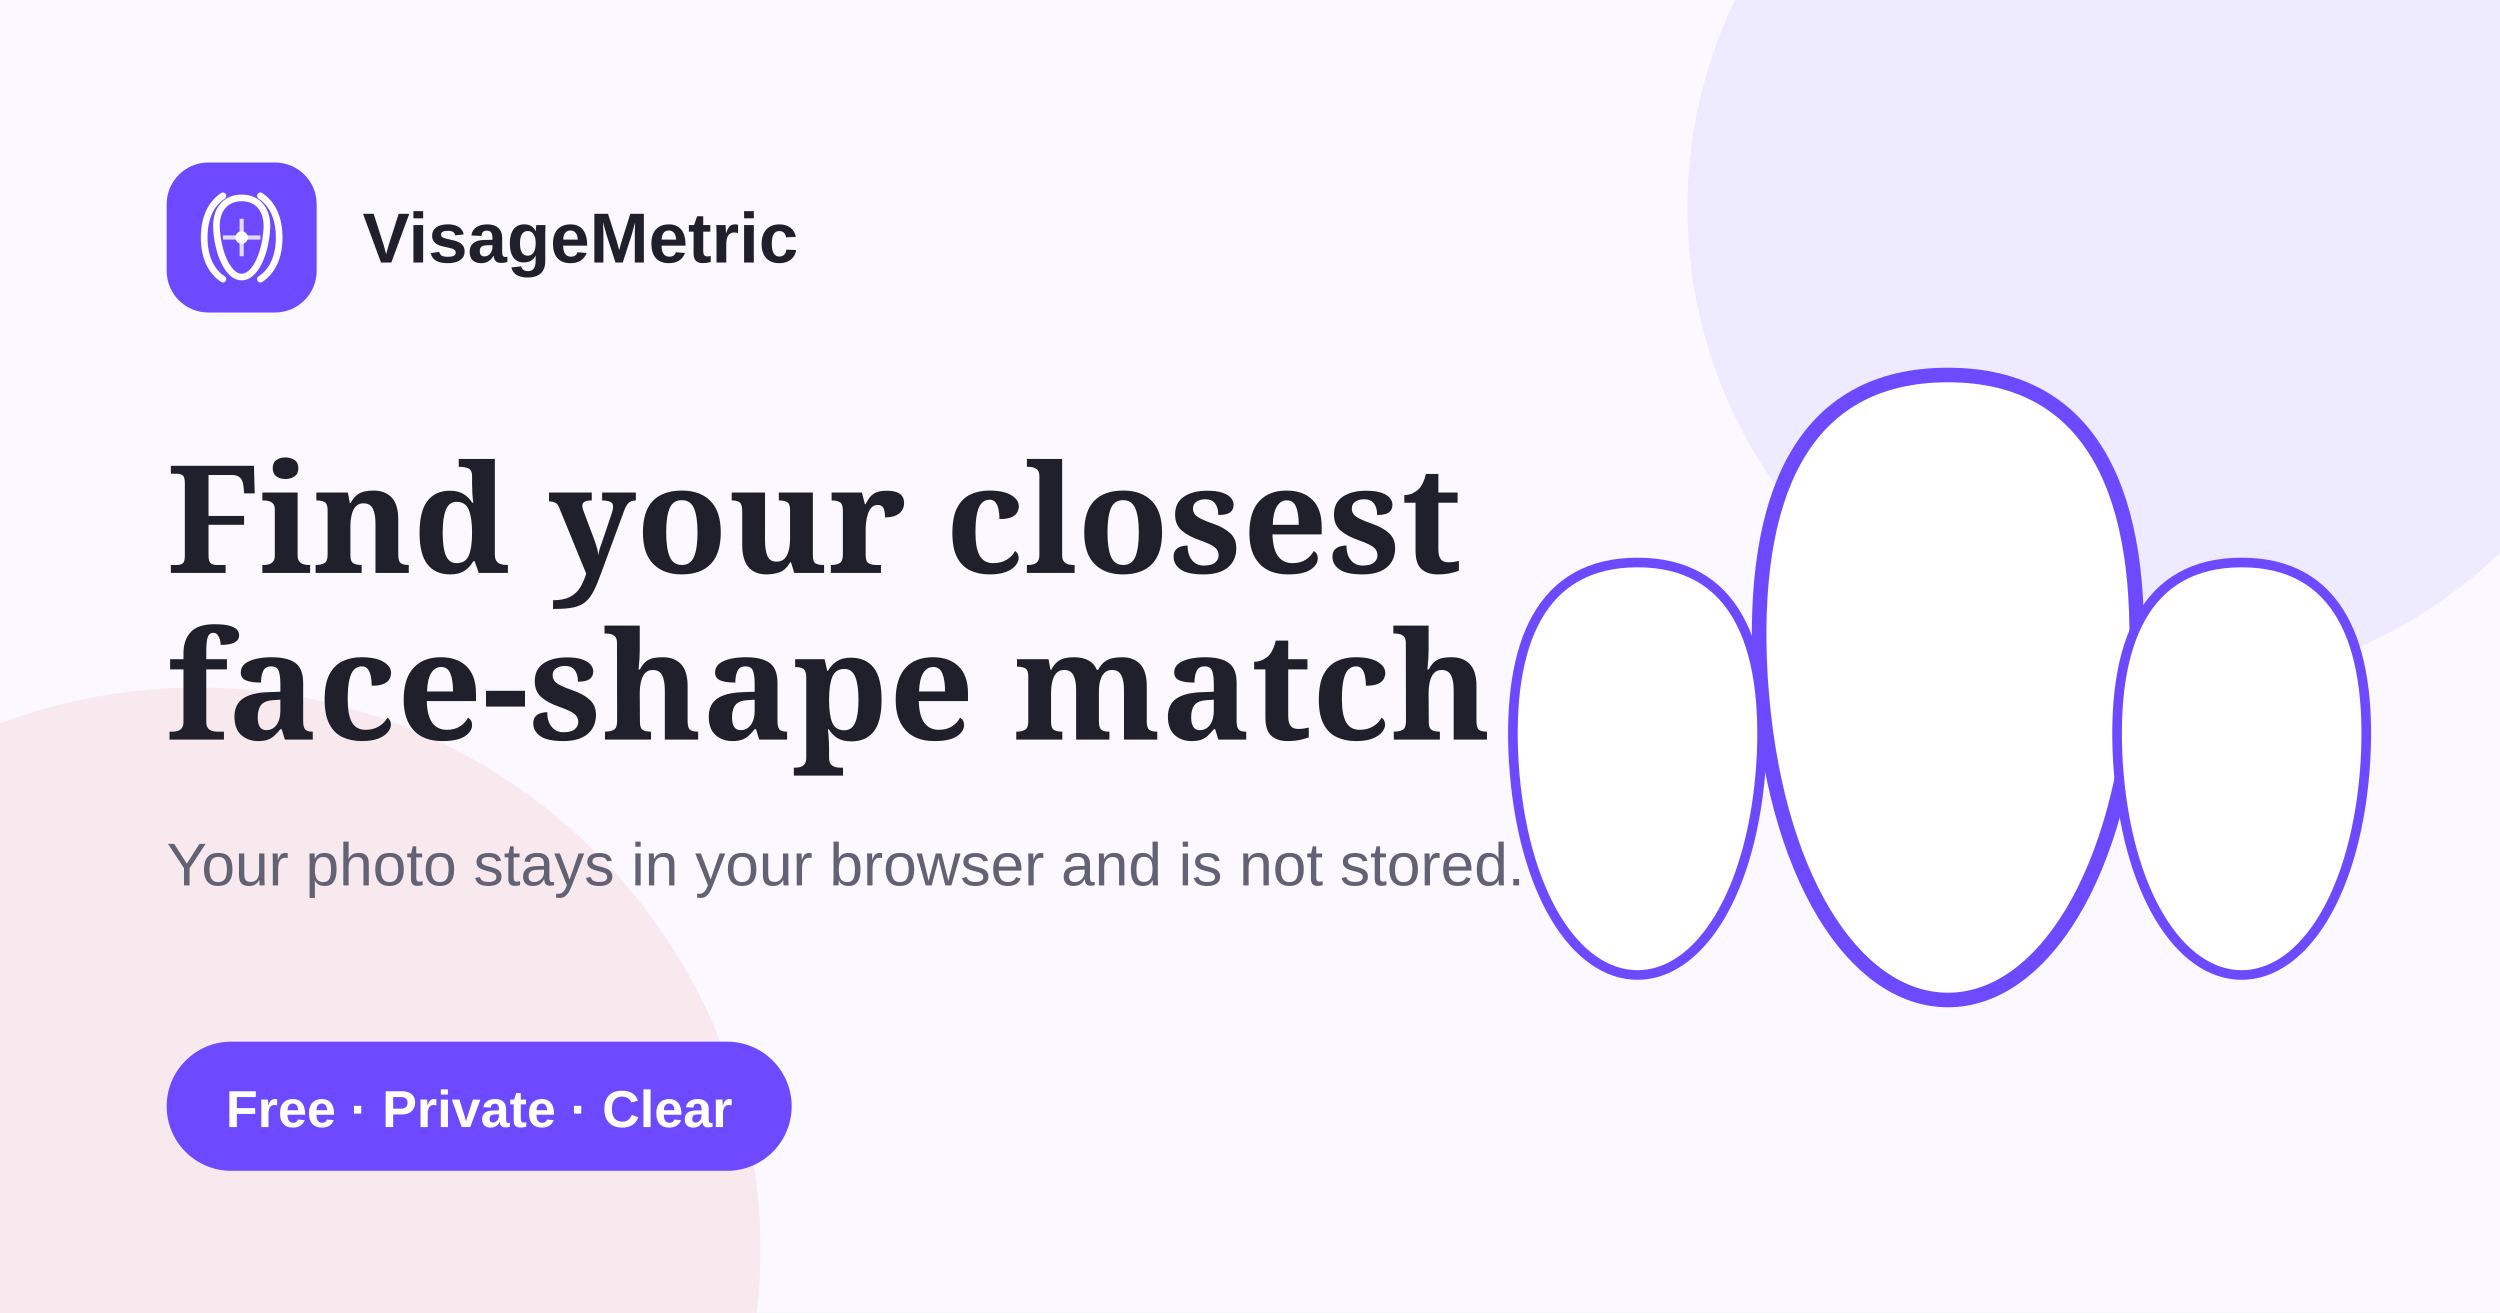
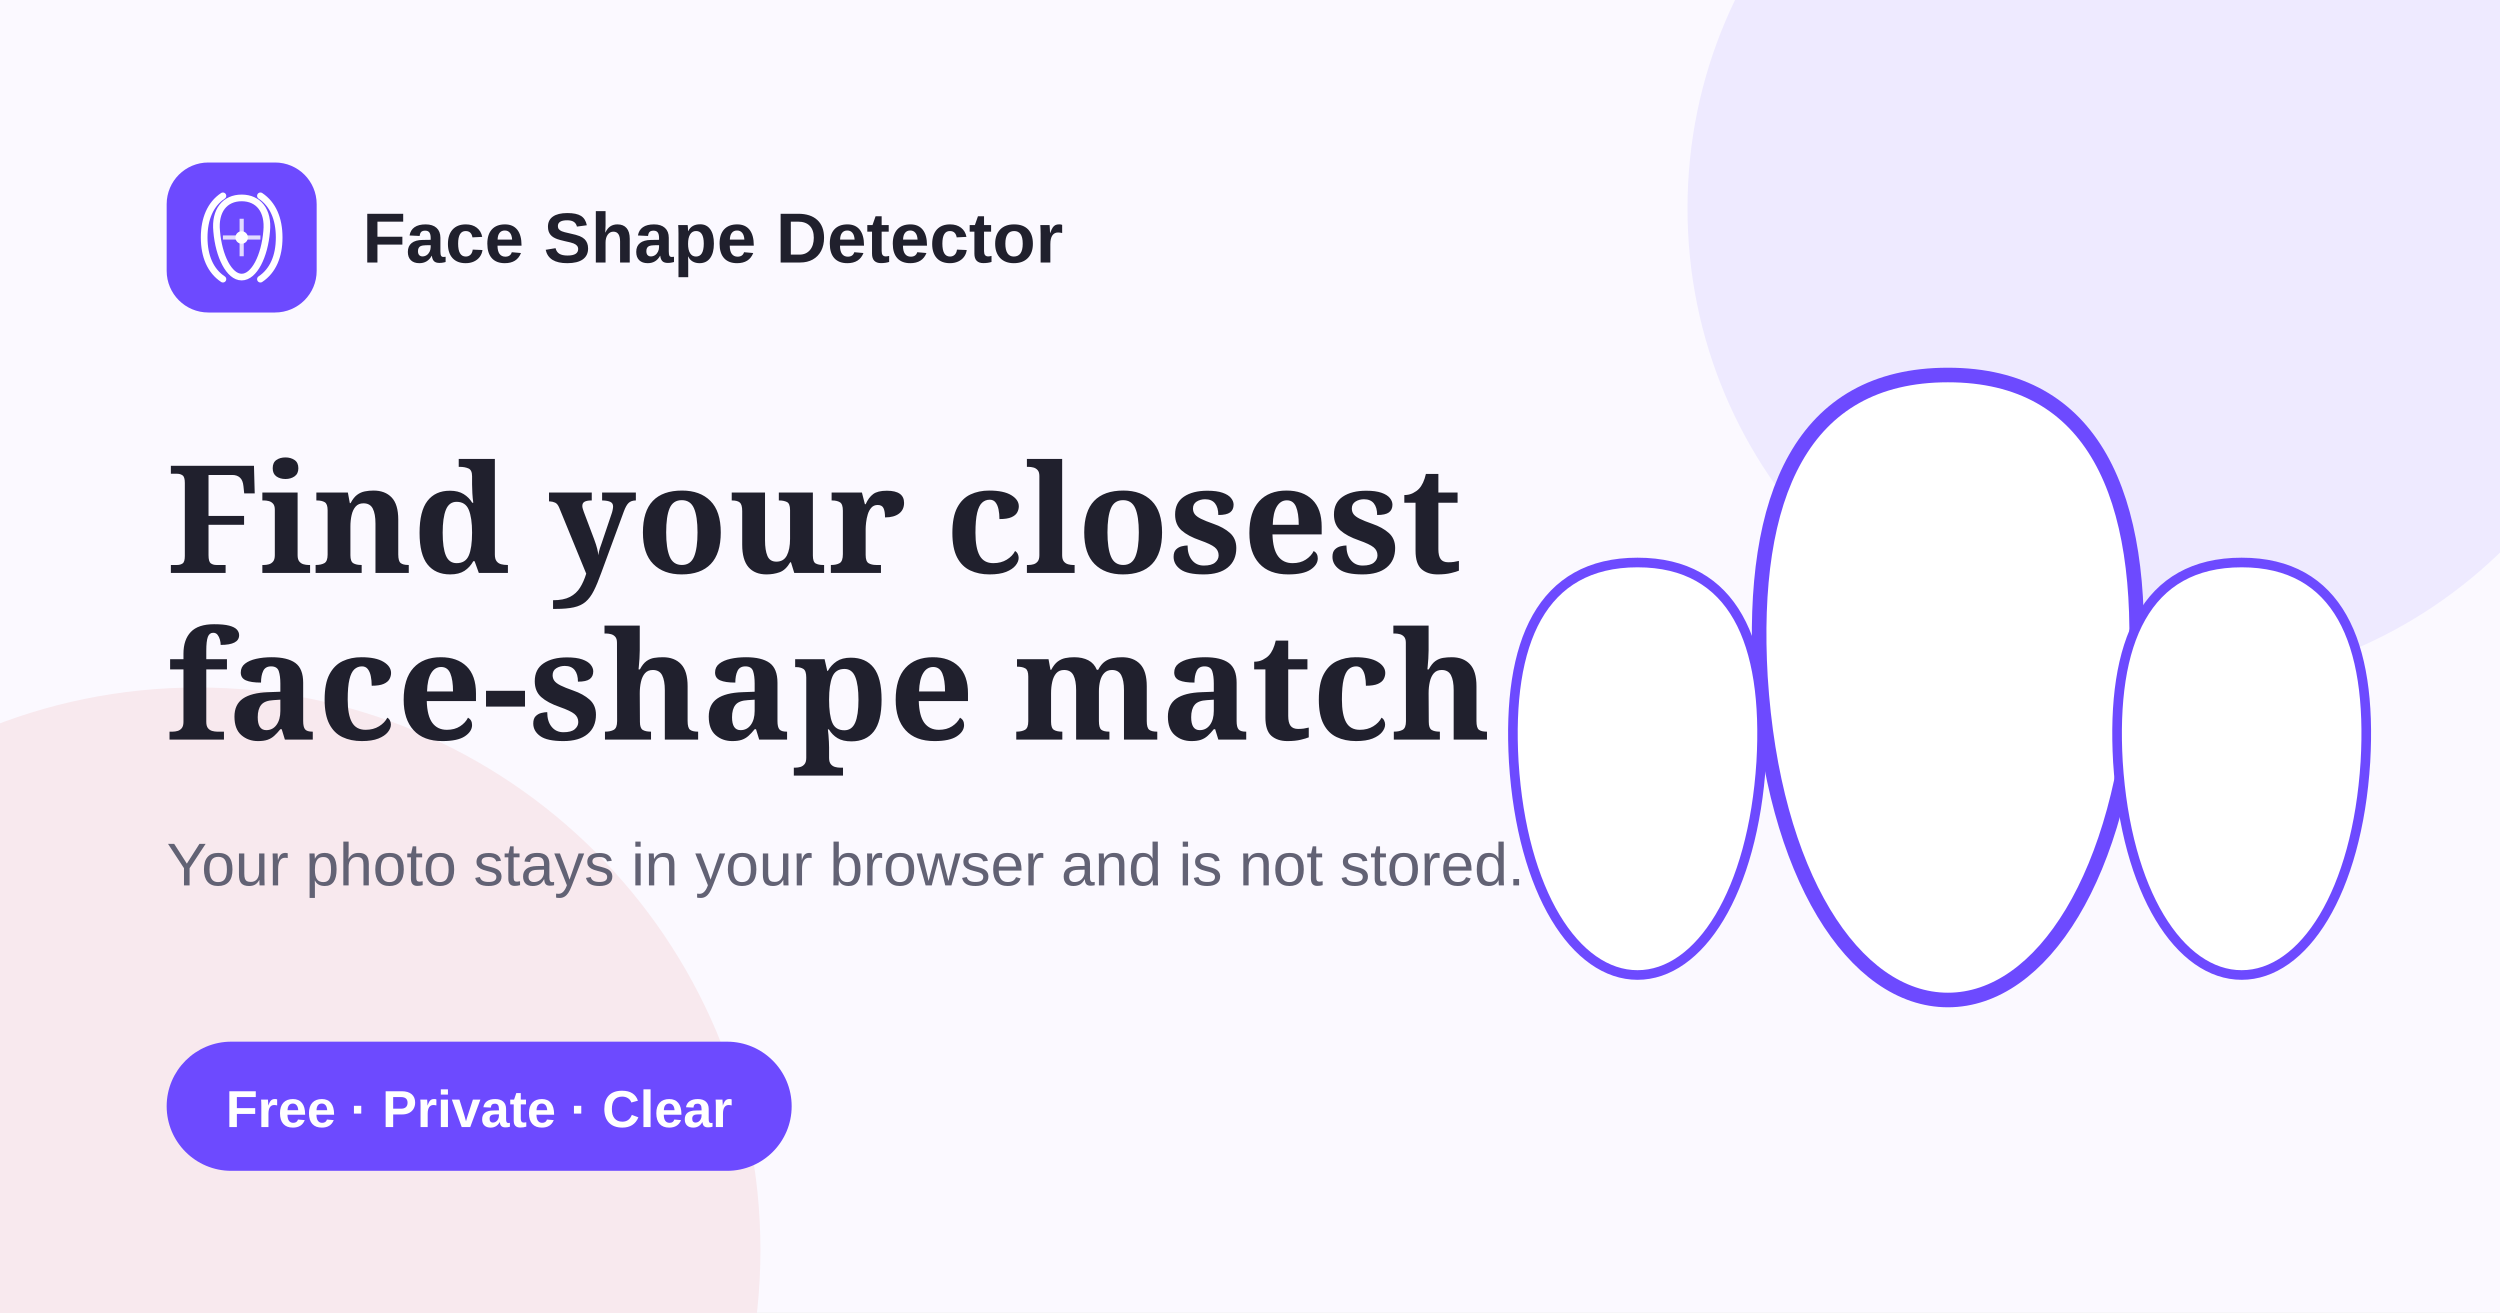
<svg xmlns="http://www.w3.org/2000/svg" width="1200" height="630" viewBox="0 0 1200 630" role="img" aria-labelledby="t d">
  <rect width="1200" height="630" fill="#fbf9ff" />
  <circle cx="1040" cy="100" r="230" fill="#eeeaff" />
  <circle cx="95" cy="600" r="270" fill="#f8e9ee" />
  <g transform="translate(80 78)">
    <rect width="72" height="72" rx="20" fill="#6d4aff" />
    <path d="M27 16c-6 4-9 11-9 20s3 16 9 20m18-40c6 4 9 11 9 20s-3 16-9 20M36 17c8 0 13 6 12 16-1 12-6 22-12 22S25 45 24 33c-1-10 4-16 12-16Z" fill="none" stroke="#fff" stroke-width="3.2" stroke-linecap="round" />
    <path d="M27 36h18M36 27v18" stroke="#fff" stroke-width="2" opacity=".8" />
    <circle cx="36" cy="36" r="3" fill="#fff" />
  </g>
-   <text x="174" y="126" font-family="Arial,sans-serif" font-size="34" font-weight="700" fill="#20202d">VisageMetric</text>
+   <text x="174" y="126" font-family="Arial,sans-serif" font-size="34" font-weight="700" fill="#20202d">Face Shape Detector</text>
  <text x="80" y="275" font-family="Georgia,serif" font-size="72" font-weight="700" fill="#20202d">Find your closest</text>
  <text x="80" y="355" font-family="Georgia,serif" font-size="72" font-weight="700" fill="#20202d">face-shape match</text>
  <text x="80" y="425" font-family="Arial,sans-serif" font-size="29" fill="#626274">Your photo stays in your browser and is not stored.</text>
  <g transform="translate(835 180)" fill="#fff" stroke="#6d4aff" stroke-width="7">
    <path d="M100 0c-70 0-95 58-90 145 6 95 45 155 90 155s84-60 90-155C195 58 170 0 100 0Z" />
    <path transform="translate(-115 90) scale(.66)" d="M100 0c-70 0-95 58-90 145 6 95 45 155 90 155s84-60 90-155C195 58 170 0 100 0Z" />
    <path transform="translate(175 90) scale(.66)" d="M100 0c-70 0-95 58-90 145 6 95 45 155 90 155s84-60 90-155C195 58 170 0 100 0Z" />
  </g>
  <rect x="80" y="500" width="300" height="62" rx="31" fill="#6d4aff" />
  <text x="230" y="541" text-anchor="middle" font-family="Arial,sans-serif" font-size="25" font-weight="700" fill="#fff">Free · Private · Clear</text>
</svg>
